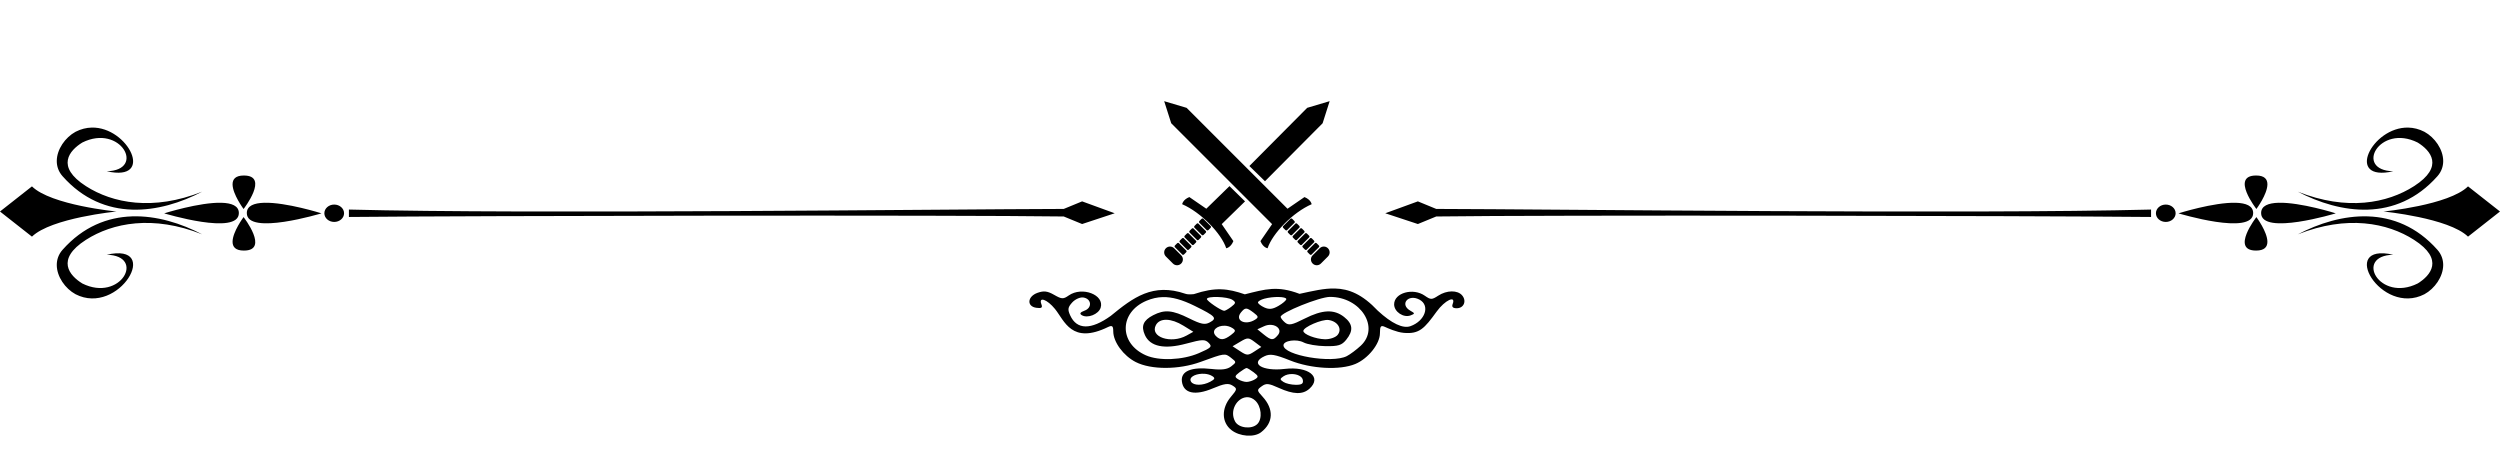
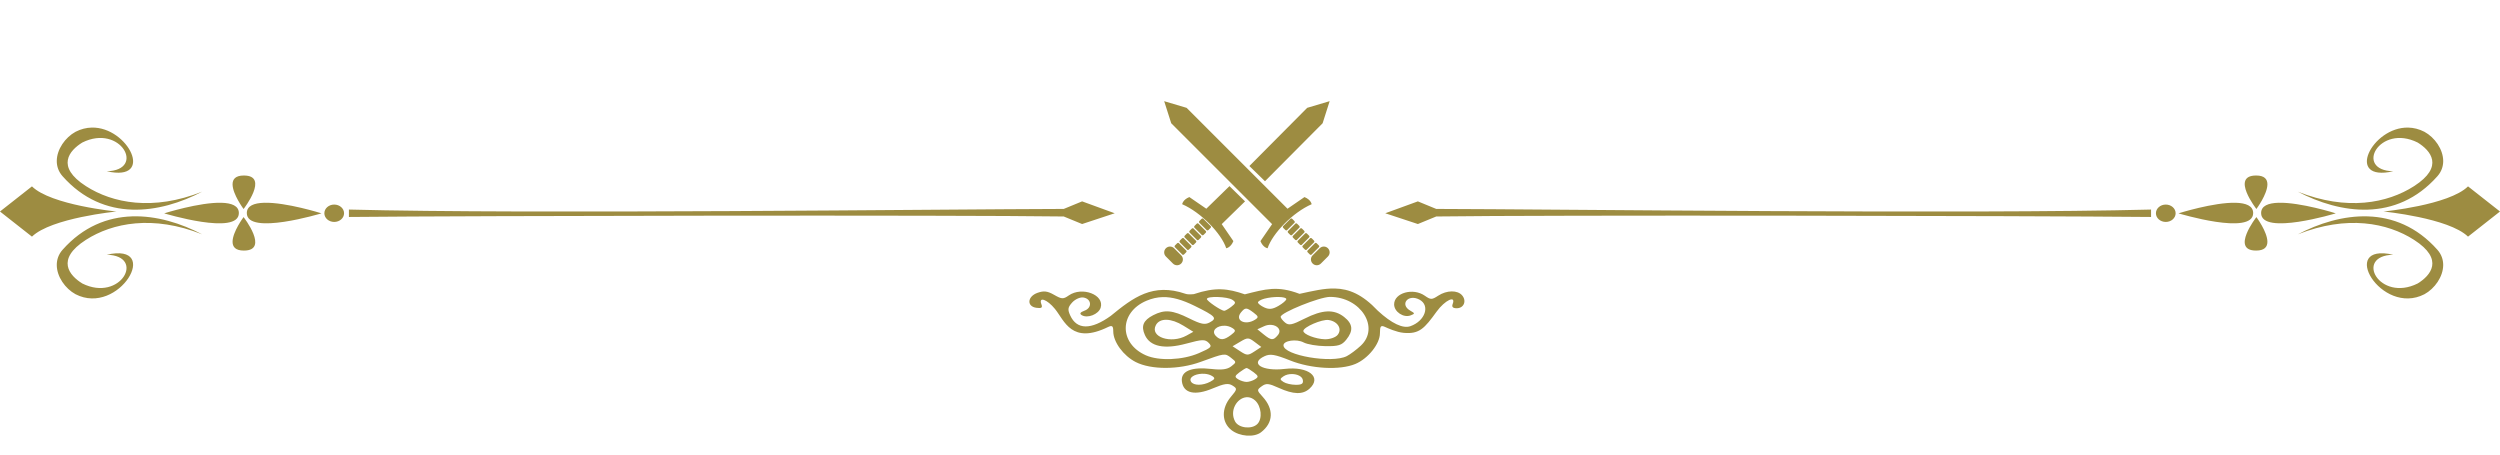
<svg xmlns="http://www.w3.org/2000/svg" width="83.61mm" height="15.189mm" viewBox="0 0 296.256 53.819" id="svg2" version="1.1">
  <defs id="defs4" />
  <g id="layer1" transform="translate(-165.9042,-107.2631)">
    <g transform="matrix(0.02226832,0,0,0.02226832,389.7635,115.1677)" id="g3662" />
    <g id="g3734" transform="translate(0,-5.996429)">
      <path style="fill:#000000" d="m 314.068,191.981 c -0.234,-6.2e-4 -0.409,0.084 -0.59,0.291 -0.161,0.183 -0.223,0.3 -0.32,0.597 -0.061,0.187 -0.071,0.273 -0.069,0.664 10e-4,0.401 0.01,0.472 0.08,0.673 0.085,0.243 0.22,0.478 0.341,0.595 0.042,0.04 0.076,0.086 0.076,0.102 0,0.016 -0.342,0.857 -0.759,1.87 -0.417,1.013 -0.754,1.845 -0.749,1.848 0.28,0.206 0.425,0.409 0.496,0.697 0.125,0.502 -0.129,1.037 -0.599,1.259 -0.165,0.078 -0.225,0.089 -0.462,0.087 -0.232,-6.2e-4 -0.297,-0.013 -0.441,-0.084 -0.615,-0.305 -0.815,-1.054 -0.436,-1.632 0.068,-0.103 0.097,-0.176 0.08,-0.198 -0.015,-0.019 -0.56,-0.77 -1.213,-1.67 l -1.186,-1.637 0.068,-0.158 c 0.102,-0.239 0.117,-0.726 0.032,-1.073 -0.097,-0.398 -0.281,-0.746 -0.533,-1.006 -0.248,-0.256 -0.438,-0.36 -0.695,-0.378 -0.35,-0.025 -0.639,0.219 -0.763,0.64 -0.075,0.256 -0.067,0.726 0.018,1.039 0.149,0.546 0.509,1.05 0.884,1.235 l 0.169,0.084 0.02,0.409 c 0.011,0.225 0.034,0.896 0.051,1.492 0.018,0.596 0.038,1.141 0.046,1.212 l 0.016,0.127 0.178,0.02 c 0.378,0.044 0.743,0.332 0.88,0.693 0.092,0.244 0.092,0.575 -10e-4,0.822 -0.094,0.247 -0.354,0.513 -0.596,0.609 -0.262,0.104 -0.604,0.101 -0.832,-0.007 -0.533,-0.253 -0.778,-0.815 -0.597,-1.364 l 0.062,-0.193 -0.146,-0.14 c -0.081,-0.077 -0.474,-0.438 -0.873,-0.802 -0.399,-0.364 -1.06,-0.967 -1.469,-1.341 l -0.743,-0.68 0.039,-0.158 c 0.051,-0.2 0.051,-0.355 -10e-4,-0.611 -0.24,-1.156 -1.552,-2.067 -2.146,-1.49 -0.361,0.35 -0.284,1.127 0.176,1.786 0.309,0.444 0.811,0.794 1.2,0.839 0.101,0.012 0.187,0.036 0.194,0.055 0.006,0.019 0.51,1.643 1.118,3.609 0.609,1.966 1.134,3.663 1.168,3.769 0.034,0.106 0.07,0.193 0.078,0.193 0.007,0 0.131,-0.079 0.274,-0.175 0.337,-0.227 1.068,-0.587 1.565,-0.77 4.52,-1.664 12.346,-1.269 15.385,0.777 0.138,0.093 0.262,0.158 0.274,0.146 0.013,-0.013 0.302,-0.929 0.645,-2.036 0.343,-1.106 0.87,-2.807 1.172,-3.778 l 0.548,-1.765 0.203,-0.033 c 0.544,-0.088 1.093,-0.561 1.389,-1.197 0.138,-0.297 0.185,-0.488 0.188,-0.764 0.003,-0.253 -0.04,-0.419 -0.151,-0.577 -0.128,-0.181 -0.271,-0.244 -0.564,-0.244 -0.21,0 -0.271,0.014 -0.448,0.1 -0.54,0.262 -0.992,0.811 -1.172,1.424 -0.053,0.181 -0.063,0.278 -0.051,0.497 0.007,0.149 0.024,0.299 0.036,0.335 0.019,0.057 -0.192,0.262 -1.591,1.543 -0.887,0.812 -1.61,1.494 -1.607,1.514 0.003,0.02 0.028,0.098 0.055,0.175 0.073,0.202 0.05,0.618 -0.044,0.806 -0.165,0.329 -0.392,0.518 -0.727,0.606 -0.484,0.127 -1.006,-0.129 -1.234,-0.604 -0.073,-0.152 -0.082,-0.21 -0.082,-0.468 3e-5,-0.321 0.049,-0.478 0.217,-0.695 0.173,-0.224 0.551,-0.418 0.813,-0.418 l 0.094,0 0.019,-0.457 c 0.011,-0.251 0.037,-0.976 0.057,-1.61 0.02,-0.634 0.044,-1.162 0.053,-1.175 0.01,-0.013 0.095,-0.064 0.19,-0.113 0.349,-0.178 0.685,-0.642 0.845,-1.164 0.059,-0.193 0.071,-0.297 0.069,-0.619 -10e-4,-0.472 -0.063,-0.667 -0.283,-0.899 -0.533,-0.562 -1.451,0.04 -1.746,1.146 -0.081,0.304 -0.073,0.824 0.016,1.075 0.038,0.106 0.057,0.209 0.044,0.231 -0.013,0.022 -0.551,0.767 -1.197,1.655 -0.646,0.889 -1.175,1.637 -1.175,1.661 0,0.024 0.022,0.061 0.048,0.084 0.078,0.066 0.187,0.313 0.22,0.5 0.086,0.474 -0.157,0.955 -0.594,1.175 -0.183,0.092 -0.227,0.102 -0.475,0.102 -0.233,0 -0.298,-0.011 -0.445,-0.082 -0.22,-0.105 -0.43,-0.321 -0.533,-0.546 -0.07,-0.153 -0.082,-0.217 -0.082,-0.471 3.6e-4,-0.258 0.011,-0.315 0.085,-0.469 0.051,-0.107 0.15,-0.239 0.254,-0.337 0.158,-0.148 0.168,-0.166 0.139,-0.242 -0.017,-0.045 -0.359,-0.879 -0.761,-1.854 l -0.733,-1.772 0.121,-0.127 c 0.142,-0.151 0.283,-0.435 0.354,-0.709 0.069,-0.267 0.071,-0.812 0.001,-1.082 -0.156,-0.612 -0.512,-0.99 -0.93,-0.993 z m 0.361,11.344 c -2.548,-0.032 -5.103,0.281 -7,0.911 -1.005,0.334 -2.069,0.878 -2.125,1.086 -0.041,0.153 -0.019,1.03 0.034,1.332 0.061,0.348 0.153,0.754 0.199,0.877 l 0.032,0.087 0.219,-0.206 c 1.015,-0.954 3.054,-1.659 5.634,-1.948 1.938,-0.218 4.297,-0.177 6.111,0.107 2.269,0.356 4.034,1.047 4.852,1.899 0.091,0.094 0.168,0.168 0.172,0.164 0.005,-0.005 0.05,-0.171 0.1,-0.367 0.138,-0.549 0.193,-1.018 0.178,-1.539 l -0.013,-0.446 -0.096,-0.08 c -0.146,-0.123 -0.567,-0.361 -1.001,-0.564 -0.705,-0.329 -1.817,-0.669 -2.863,-0.877 -1.38,-0.274 -2.906,-0.417 -4.434,-0.437 z m -0.359,0.535 0.258,0.127 c 0.142,0.07 0.319,0.171 0.396,0.226 l 0.141,0.098 -0.073,0.056 c -0.04,0.031 -0.205,0.127 -0.368,0.213 -0.163,0.086 -0.326,0.155 -0.363,0.155 -0.116,-6.2e-4 -0.779,-0.366 -0.779,-0.429 0,-0.032 0.434,-0.292 0.628,-0.377 l 0.16,-0.069 z m -4.511,0.464 0.224,0.109 c 0.124,0.06 0.305,0.162 0.402,0.226 l 0.174,0.115 -0.073,0.056 c -0.041,0.032 -0.204,0.127 -0.365,0.213 -0.16,0.086 -0.323,0.157 -0.363,0.156 -0.121,-0.002 -0.784,-0.365 -0.784,-0.429 0,-0.029 0.416,-0.277 0.626,-0.373 l 0.158,-0.073 z m 9.016,0.002 0.224,0.109 c 0.123,0.06 0.304,0.161 0.4,0.224 l 0.174,0.115 -0.073,0.056 c -0.041,0.032 -0.204,0.127 -0.364,0.213 -0.16,0.086 -0.323,0.157 -0.363,0.156 -0.123,-0.001 -0.784,-0.365 -0.784,-0.431 0,-0.034 0.41,-0.278 0.628,-0.373 l 0.158,-0.069 z m -5.142,1.521 c -3.259,0.081 -6.105,0.803 -7.27,1.892 -0.314,0.294 -0.501,0.688 -0.459,0.968 0.085,0.567 0.703,1.125 1.755,1.585 1.127,0.492 3.36,0.865 5.702,0.955 0.462,0.018 2.094,-0.008 2.603,-0.042 1.683,-0.111 3.028,-0.325 4.221,-0.669 1.068,-0.308 2.043,-0.937 2.335,-1.506 0.113,-0.222 0.117,-0.58 0.01,-0.811 -0.116,-0.249 -0.56,-0.674 -0.942,-0.904 -1.405,-0.847 -3.749,-1.371 -6.536,-1.461 -0.479,-0.015 -0.952,-0.017 -1.417,-0.005 z m 0.621,1.599 c 1.211,-1.3e-4 1.802,0.027 2.692,0.124 0.983,0.107 2.564,0.427 2.406,0.488 -0.11,0.042 -0.878,0.184 -1.449,0.267 -0.673,0.099 -1.363,0.169 -2.151,0.218 l 0,-0.002 c -0.58,0.036 -2.58,0.035 -3.175,-0.002 -0.624,-0.039 -1.623,-0.145 -2.162,-0.229 -0.785,-0.123 -1.33,-0.238 -1.278,-0.267 0.085,-0.049 0.895,-0.24 1.348,-0.318 1.163,-0.201 2.216,-0.278 3.771,-0.278 z m 6.34,1.192 0.059,0.1 c 0.033,0.055 0.059,0.152 0.059,0.216 2.6e-4,0.266 -0.453,0.583 -1.181,0.828 -0.725,0.244 -1.916,0.427 -3.432,0.526 -0.502,0.033 -2.389,0.06 -2.813,0.042 -1.97,-0.087 -3.448,-0.279 -4.271,-0.557 -0.609,-0.206 -0.968,-0.409 -1.131,-0.639 -0.102,-0.144 -0.11,-0.224 -0.037,-0.38 0.041,-0.088 0.065,-0.107 0.114,-0.093 1.263,0.372 2.529,0.586 4.312,0.733 0.64,0.053 3.216,0.053 3.872,0 1.094,-0.088 2.046,-0.21 2.825,-0.364 0.388,-0.076 1.193,-0.277 1.478,-0.367 l 0.146,-0.045 z" id="path3478-0" />
      <path style="fill:#000000" d="m 176.765,196.228 c -0.621,0.015 -1.265,0.167 -1.909,0.499 -1.215,0.661 -2.219,2.076 -2.223,3.464 -0.001,0.631 0.204,1.256 0.689,1.803 4.881,5.5 11.551,4.443 16.541,1.827 -5.826,2.317 -10.624,1.366 -13.771,-0.652 -3.63,-2.328 -1.949,-4.236 -0.434,-5.17 4.536,-2.261 7.581,3.288 2.897,3.406 5.786,1.315 2.558,-5.285 -1.789,-5.178 z m 274.535,0 c -4.347,-0.107 -7.575,6.492 -1.79,5.178 -4.684,-0.118 -1.64,-5.667 2.896,-3.406 1.515,0.934 3.197,2.842 -0.433,5.17 -3.147,2.018 -7.947,2.969 -13.772,0.652 4.99,2.615 11.66,3.672 16.541,-1.827 0.485,-0.547 0.69,-1.172 0.689,-1.803 -0.003,-1.388 -1.007,-2.803 -2.223,-3.464 -0.644,-0.332 -1.287,-0.484 -1.908,-0.499 z m -256.495,5.679 c -1.006,0 -1.34,0.448 -1.34,1.043 0,1.175 1.305,2.925 1.305,2.925 0,0 3.092,-3.967 0.035,-3.967 z m 238.454,0 c -3.057,0 0.035,3.967 0.035,3.967 0,0 1.305,-1.75 1.305,-2.925 0,-0.595 -0.334,-1.043 -1.34,-1.043 z m -263.567,1.288 -3.788,2.978 3.788,2.978 c 2.274,-2.217 10.014,-2.978 10.014,-2.978 0,0 -7.769,-0.754 -10.014,-2.978 z m 288.68,0 c -2.245,2.224 -10.014,2.978 -10.014,2.978 0,0 7.74,0.761 10.014,2.978 l 3.788,-2.978 z m -164.233,1.777 -2.177,0.895 c -13.761,0.029 -63.43,0.634 -84.709,0.074 l 0,0.88 c 15.039,-0.146 71.734,-0.243 84.709,-0.058 l 2.177,0.894 3.861,-1.276 z m 39.787,0 -3.863,1.409 3.863,1.276 2.176,-0.894 c 12.975,-0.185 69.67,-0.088 84.709,0.058 l 0,-0.88 c -21.279,0.56 -70.948,-0.045 -84.709,-0.074 z m -141.767,0.166 c -2.614,-0.072 -6.796,1.253 -6.796,1.253 0,0 8.848,2.683 8.848,-0.031 0,-0.866 -0.864,-1.188 -2.052,-1.221 z m 5.047,0 c -1.188,0.033 -2.053,0.355 -2.053,1.221 0,2.714 8.849,0.031 8.849,0.031 0,0 -4.182,-1.325 -6.796,-1.253 z m 233.653,0 c -2.614,-0.072 -6.797,1.253 -6.797,1.253 0,0 8.849,2.683 8.849,-0.031 0,-0.866 -0.864,-1.188 -2.052,-1.221 z m 5.046,0 c -1.188,0.033 -2.052,0.355 -2.052,1.221 0,2.714 8.849,0.031 8.849,0.031 0,0 -4.183,-1.325 -6.797,-1.253 z m -230.395,0.212 c -0.645,0 -1.168,0.462 -1.168,1.03 0,0.569 0.523,1.029 1.168,1.029 0.645,0 1.168,-0.461 1.168,-1.029 0,-0.569 -0.523,-1.03 -1.168,-1.03 z m 217.045,0 c -0.645,0 -1.168,0.462 -1.168,1.03 0,0.569 0.523,1.029 1.168,1.029 0.645,0 1.168,-0.461 1.168,-1.029 0,-0.569 -0.523,-1.03 -1.168,-1.03 z m -241.003,1.4 c -2.902,0.096 -5.789,1.206 -8.23,3.956 -0.485,0.547 -0.69,1.173 -0.689,1.804 0.003,1.388 1.007,2.803 2.223,3.464 5.15,2.654 10.311,-6.182 3.698,-4.68 4.684,0.118 1.639,5.668 -2.897,3.407 -1.515,-0.934 -3.196,-2.843 0.434,-5.171 3.147,-2.018 7.945,-2.968 13.771,-0.651 -2.495,-1.308 -5.41,-2.226 -8.311,-2.13 z m 264.96,0 c -2.902,-0.096 -5.816,0.822 -8.311,2.13 5.826,-2.317 10.625,-1.367 13.772,0.651 3.63,2.328 1.948,4.237 0.433,5.171 -4.536,2.261 -7.58,-3.289 -2.896,-3.407 -6.612,-1.503 -1.453,7.334 3.697,4.68 1.215,-0.661 2.219,-2.076 2.223,-3.464 0.001,-0.631 -0.204,-1.257 -0.689,-1.804 -2.44,-2.75 -5.328,-3.86 -8.23,-3.956 z m -251.742,0.085 c 0,0 -1.305,1.75 -1.305,2.925 0,0.595 0.334,1.043 1.34,1.043 3.057,0 -0.035,-3.967 -0.035,-3.967 z m 238.523,0 c 0,0 -3.092,3.967 -0.035,3.967 1.006,0 1.34,-0.448 1.34,-1.043 0,-1.175 -1.305,-2.925 -1.305,-2.925 z m -109.199,8.464 c -1.291,-0.031 -2.632,0.297 -4.19,0.633 -2.628,-0.998 -4.036,-0.559 -6.484,0.057 -2.034,-0.695 -3.464,-0.884 -6.046,-0.023 -0.432,0.045 -0.797,0.035 -0.991,-0.041 -3.869,-1.33 -6.193,0.441 -8.857,2.622 -2.334,1.674 -4.014,1.666 -4.8,-0.059 -0.321,-0.704 -0.281,-0.962 0.238,-1.535 0.343,-0.379 0.932,-0.644 1.311,-0.589 0.979,0.141 1.087,1.214 0.157,1.558 -0.525,0.194 -0.629,0.356 -0.342,0.534 0.681,0.421 1.994,-0.095 2.244,-0.881 0.485,-1.528 -2.203,-2.557 -3.784,-1.449 -0.646,0.452 -0.825,0.444 -1.729,-0.075 -0.784,-0.45 -1.22,-0.504 -1.96,-0.243 -1.217,0.428 -1.317,1.612 -0.148,1.777 0.619,0.088 0.757,-0.009 0.599,-0.421 -0.364,-0.948 0.682,-0.584 1.61,0.559 1.131,1.392 1.958,4.262 6.317,2.127 0.469,-0.212 0.587,-0.105 0.589,0.527 10e-4,1.255 1.2,2.891 2.662,3.637 1.822,0.93 5.109,0.923 7.684,-0.016 2.882,-1.051 2.882,-1.051 3.606,-0.491 0.662,0.513 0.663,0.527 0.026,1.02 -0.469,0.363 -1.116,0.447 -2.353,0.306 -2.367,-0.27 -3.633,0.259 -3.494,1.458 0.166,1.433 1.533,1.747 3.669,0.844 1.355,-0.572 1.837,-0.643 2.326,-0.337 0.587,0.367 0.578,0.433 -0.199,1.355 -1.127,1.34 -1.097,3.001 0.07,3.919 0.979,0.77 2.689,0.899 3.514,0.266 1.471,-1.129 1.541,-2.738 0.184,-4.22 -0.69,-0.753 -0.694,-0.801 -0.104,-1.232 0.522,-0.382 0.825,-0.354 2.017,0.188 1.738,0.789 2.847,0.819 3.646,0.096 1.515,-1.371 -0.119,-2.673 -2.938,-2.342 -2.674,0.314 -4.216,-0.674 -2.367,-1.517 0.654,-0.298 1.216,-0.202 3,0.511 2.503,1.001 5.904,1.186 7.738,0.42 1.512,-0.632 2.915,-2.383 2.915,-3.638 0,-0.847 0.1,-0.975 0.589,-0.756 0.324,0.145 1.366,0.63 2.235,0.707 1.845,0.163 2.441,-0.512 3.899,-2.525 0.975,-1.346 2.312,-1.976 1.897,-0.894 -0.132,0.345 0.019,0.503 0.479,0.503 0.837,0 1.202,-0.851 0.649,-1.517 -0.541,-0.652 -1.829,-0.637 -2.852,0.034 -0.744,0.487 -0.881,0.487 -1.576,0 -1.392,-0.975 -3.638,-0.345 -3.638,1.021 0,0.887 1.117,1.631 1.96,1.306 0.519,-0.2 0.516,-0.242 -0.027,-0.547 -1.322,-0.742 -0.275,-2.038 1.067,-1.32 1.301,0.696 0.678,2.528 -1.069,3.148 -0.887,0.315 -2.224,-0.319 -3.864,-1.831 -1.848,-1.963 -3.426,-2.594 -5.086,-2.633 z m -0.582,0.995 c 3.644,0 5.944,3.64 3.65,5.779 -0.509,0.474 -1.256,1.033 -1.66,1.24 -1.747,0.897 -7.503,-0.086 -7.503,-1.282 0,-0.564 1.557,-0.785 2.389,-0.339 0.424,0.227 1.59,0.424 2.591,0.439 1.519,0.022 1.925,-0.104 2.455,-0.758 0.87,-1.075 0.796,-1.878 -0.251,-2.702 -1.19,-0.936 -2.558,-0.877 -4.691,0.203 -1.487,0.753 -1.863,0.829 -2.303,0.463 -0.289,-0.24 -0.526,-0.547 -0.526,-0.682 0,-0.494 4.626,-2.362 5.848,-2.362 z m -6.074,0.012 c 0.517,0.01 0.898,0.096 0.898,0.251 0,0.145 -0.416,0.505 -0.924,0.799 -0.699,0.405 -1.109,0.452 -1.681,0.19 -0.416,-0.191 -0.756,-0.458 -0.756,-0.593 0,-0.135 0.34,-0.336 0.756,-0.448 0.54,-0.145 1.191,-0.21 1.708,-0.2 z m -7.223,8.4e-4 c 0.683,0.022 1.44,0.138 1.733,0.334 0.437,0.292 0.416,0.405 -0.148,0.836 -0.359,0.274 -0.737,0.483 -0.841,0.467 -0.44,-0.072 -2.036,-1.167 -2.036,-1.398 -4.6e-4,-0.187 0.609,-0.26 1.293,-0.239 z m -6.512,0.012 c 1.105,-0.025 2.295,0.314 3.76,1.035 2.52,1.241 2.725,1.467 1.786,1.969 -0.567,0.303 -1.027,0.212 -2.429,-0.487 -1.977,-0.985 -2.916,-1.067 -4.263,-0.371 -1.181,0.61 -1.461,1.292 -0.973,2.361 0.619,1.359 2.304,1.706 4.883,1.008 1.92,-0.52 2.232,-0.53 2.673,-0.089 0.44,0.44 0.302,0.582 -1.183,1.221 -1.919,0.826 -4.708,0.937 -6.263,0.251 -3.215,-1.419 -3.174,-5.093 0.072,-6.467 0.642,-0.272 1.275,-0.417 1.938,-0.432 z m 9.885,1.362 c 0.207,0.004 0.456,0.167 0.879,0.486 0.575,0.435 0.6,0.552 0.169,0.825 -1.176,0.743 -2.453,0.082 -1.668,-0.864 0.25,-0.302 0.414,-0.452 0.621,-0.447 z m -9.451,1.325 c 0.575,0.013 1.276,0.248 2.009,0.701 l 1.171,0.723 -0.796,0.441 c -1.86,1.031 -4.394,0.169 -3.64,-1.239 0.231,-0.431 0.681,-0.639 1.256,-0.626 z m 19.212,0.027 c 1.093,0.161 1.64,1.074 1.062,1.772 -0.243,0.293 -0.915,0.522 -1.494,0.509 -1.1,-0.024 -2.564,-0.586 -2.564,-0.985 0,-0.456 2.21,-1.412 2.996,-1.296 z m -6.828,0.573 c 0.766,0.041 1.307,0.622 0.814,1.216 -0.548,0.66 -0.78,0.648 -1.688,-0.087 l -0.743,-0.603 0.806,-0.367 c 0.276,-0.126 0.556,-0.172 0.812,-0.159 z m -5.482,0.103 c 0.303,0.011 0.62,0.095 0.905,0.276 0.431,0.273 0.408,0.389 -0.167,0.824 -0.818,0.618 -1.255,0.651 -1.773,0.133 -0.645,-0.645 0.127,-1.266 1.035,-1.232 z m 2.752,1.515 c 0.228,0.006 0.44,0.143 0.802,0.416 l 0.779,0.587 -0.821,0.537 c -0.755,0.495 -0.889,0.492 -1.702,-0.041 l -0.883,-0.579 0.923,-0.546 c 0.429,-0.253 0.674,-0.38 0.902,-0.374 z m -0.163,3.497 c 0.092,0 0.469,0.228 0.838,0.507 0.575,0.435 0.6,0.551 0.169,0.824 -0.276,0.175 -0.73,0.318 -1.007,0.318 -0.277,0 -0.73,-0.143 -1.007,-0.318 -0.431,-0.273 -0.408,-0.389 0.167,-0.824 0.369,-0.279 0.747,-0.507 0.839,-0.507 z m -5.31,0.68 c 0.119,-0.004 0.24,-0.003 0.359,0.007 0.319,0.027 0.629,0.112 0.877,0.269 0.374,0.237 0.328,0.369 -0.23,0.668 -0.893,0.478 -1.98,0.477 -2.276,-8.4e-4 -0.311,-0.504 0.437,-0.904 1.269,-0.942 z m 10.707,0.035 c 0.608,0.01 1.186,0.27 1.266,0.692 0.085,0.449 -0.115,0.588 -0.838,0.584 -0.522,-0.002 -1.176,-0.154 -1.453,-0.336 -0.448,-0.294 -0.448,-0.369 0,-0.671 0.285,-0.192 0.661,-0.275 1.026,-0.269 z m -5.418,2.747 c 0.073,-0.006 0.147,-0.004 0.221,0.002 0.273,0.028 0.549,0.146 0.807,0.38 0.748,0.677 0.893,2.169 0.27,2.792 -0.665,0.665 -2.217,0.488 -2.639,-0.3 -0.701,-1.31 0.244,-2.791 1.341,-2.873 z" id="path3732" />
    </g>
-     <path id="path3738" d="m 303.862,119.251 0.834,2.617 11.956,11.956 -1.383,2.011 c 0.318,0.783 0.848,0.848 0.848,0.848 0.569,-1.755 3.014,-4.265 5.22,-5.219 0,0 -0.066,-0.53 -0.85,-0.848 l -2.011,1.382 -11.956,-11.956 -2.659,-0.79 z m 19.608,0 -2.659,0.79 -6.852,6.896 1.85,1.802 6.829,-6.871 0.833,-2.617 z m -146.706,3.131 c -0.621,0.015 -1.265,0.167 -1.909,0.499 -1.215,0.661 -2.219,2.076 -2.223,3.464 -0.001,0.631 0.204,1.256 0.689,1.803 4.881,5.5 11.551,4.443 16.541,1.827 -5.826,2.317 -10.624,1.366 -13.771,-0.652 -3.63,-2.328 -1.949,-4.236 -0.434,-5.17 4.536,-2.261 7.581,3.288 2.897,3.406 5.786,1.315 2.558,-5.285 -1.789,-5.178 z m 274.535,0 c -4.347,-0.107 -7.575,6.492 -1.79,5.178 -4.684,-0.118 -1.64,-5.667 2.896,-3.406 1.515,0.934 3.197,2.842 -0.433,5.17 -3.147,2.018 -7.947,2.969 -13.772,0.652 4.99,2.615 11.66,3.672 16.541,-1.827 0.485,-0.547 0.69,-1.172 0.689,-1.803 -0.003,-1.388 -1.007,-2.803 -2.223,-3.464 -0.644,-0.332 -1.287,-0.484 -1.908,-0.499 z m -256.495,5.679 c -1.006,0 -1.34,0.448 -1.34,1.043 0,1.175 1.305,2.925 1.305,2.925 0,0 3.092,-3.967 0.035,-3.967 z m 238.454,0 c -3.057,0 0.035,3.967 0.035,3.967 0,0 1.305,-1.75 1.305,-2.925 0,-0.595 -0.334,-1.043 -1.34,-1.043 z m -121.657,1.257 -2.746,2.679 -2.011,-1.382 c -0.783,0.318 -0.848,0.848 -0.848,0.848 2.206,0.953 4.65,3.464 5.219,5.219 0,0 0.53,-0.065 0.848,-0.848 l -1.382,-2.011 2.763,-2.697 -1.843,-1.808 z m -141.91,0.031 -3.788,2.978 3.788,2.978 c 2.274,-2.217 10.014,-2.978 10.014,-2.978 0,0 -7.769,-0.754 -10.014,-2.978 z m 288.68,0 c -2.245,2.224 -10.014,2.978 -10.014,2.978 0,0 7.74,0.761 10.014,2.978 l 3.788,-2.978 -3.788,-2.978 z m -164.233,1.777 -2.177,0.895 c -13.761,0.029 -63.43,0.634 -84.709,0.074 l 0,0.88 c 15.039,-0.146 71.734,-0.243 84.709,-0.058 l 2.177,0.894 3.861,-1.276 -3.861,-1.409 z m 39.787,0 -3.863,1.409 3.863,1.276 2.176,-0.894 c 12.975,-0.185 69.67,-0.088 84.709,0.058 l 0,-0.88 c -21.279,0.56 -70.948,-0.045 -84.709,-0.074 l -2.176,-0.895 z m -141.767,0.166 c -2.614,-0.072 -6.796,1.253 -6.796,1.253 0,0 8.848,2.683 8.848,-0.031 0,-0.866 -0.864,-1.188 -2.052,-1.221 z m 5.047,0 c -1.188,0.033 -2.053,0.355 -2.053,1.221 0,2.714 8.849,0.031 8.849,0.031 0,0 -4.182,-1.325 -6.796,-1.253 z m 233.653,0 c -2.614,-0.072 -6.797,1.253 -6.797,1.253 0,0 8.849,2.683 8.849,-0.031 0,-0.866 -0.864,-1.188 -2.052,-1.221 z m 5.046,0 c -1.188,0.033 -2.052,0.355 -2.052,1.221 0,2.714 8.849,0.031 8.849,0.031 0,0 -4.183,-1.325 -6.797,-1.253 z m -230.395,0.212 c -0.645,0 -1.168,0.462 -1.168,1.03 0,0.569 0.523,1.029 1.168,1.029 0.645,0 1.168,-0.461 1.168,-1.029 0,-0.569 -0.523,-1.03 -1.168,-1.03 z m 217.045,0 c -0.645,0 -1.168,0.462 -1.168,1.03 0,0.569 0.523,1.029 1.168,1.029 0.645,0 1.168,-0.461 1.168,-1.029 0,-0.569 -0.523,-1.03 -1.168,-1.03 z m -241.003,1.4 c -2.902,0.096 -5.789,1.206 -8.23,3.956 -0.485,0.547 -0.69,1.173 -0.689,1.804 0.003,1.388 1.007,2.803 2.223,3.464 5.15,2.654 10.311,-6.182 3.698,-4.68 4.684,0.118 1.639,5.668 -2.897,3.407 -1.515,-0.934 -3.196,-2.843 0.434,-5.171 3.147,-2.018 7.945,-2.968 13.771,-0.651 -2.495,-1.308 -5.41,-2.226 -8.311,-2.13 z m 264.96,0 c -2.902,-0.096 -5.816,0.822 -8.311,2.13 5.826,-2.317 10.625,-1.367 13.772,0.651 3.63,2.328 1.948,4.237 0.433,5.171 -4.536,2.261 -7.58,-3.289 -2.896,-3.407 -6.612,-1.503 -1.453,7.334 3.697,4.68 1.215,-0.661 2.219,-2.076 2.223,-3.464 0.001,-0.631 -0.204,-1.257 -0.689,-1.804 -2.44,-2.75 -5.328,-3.86 -8.23,-3.956 z m -251.742,0.085 c 0,0 -1.305,1.75 -1.305,2.925 0,0.595 0.334,1.043 1.34,1.043 3.057,0 -0.035,-3.967 -0.035,-3.967 z m 238.523,0 c 0,0 -3.092,3.967 -0.035,3.967 1.006,0 1.34,-0.448 1.34,-1.043 0,-1.175 -1.305,-2.925 -1.305,-2.925 z m -124.899,0.16 c -0.037,0.004 -0.077,0.025 -0.109,0.058 l -0.236,0.236 c -0.065,0.065 -0.078,0.157 -0.029,0.207 l 0.891,0.89 c 0.049,0.049 0.141,0.037 0.207,-0.028 l 0.236,-0.236 c 0.065,-0.065 0.078,-0.158 0.029,-0.208 l -0.891,-0.89 c -0.025,-0.025 -0.06,-0.034 -0.097,-0.029 z m 10.544,0 c -0.037,-0.004 -0.072,0.004 -0.097,0.029 l -0.89,0.89 c -0.049,0.049 -0.037,0.142 0.028,0.208 l 0.236,0.236 c 0.065,0.065 0.158,0.077 0.208,0.028 l 0.89,-0.89 c 0.049,-0.049 0.036,-0.141 -0.029,-0.207 l -0.236,-0.236 c -0.033,-0.033 -0.072,-0.053 -0.109,-0.058 z m -11.123,0.579 c -0.037,0.004 -0.077,0.025 -0.109,0.058 l -0.236,0.236 c -0.065,0.065 -0.078,0.157 -0.029,0.207 l 0.891,0.89 c 0.049,0.049 0.141,0.037 0.207,-0.028 l 0.236,-0.236 c 0.065,-0.065 0.078,-0.158 0.029,-0.208 l -0.89,-0.89 c -0.025,-0.025 -0.061,-0.034 -0.098,-0.029 z m 11.703,0 c -0.037,-0.004 -0.072,0.004 -0.097,0.029 l -0.89,0.89 c -0.049,0.049 -0.037,0.141 0.028,0.207 l 0.236,0.237 c 0.065,0.065 0.158,0.077 0.208,0.028 l 0.89,-0.89 c 0.049,-0.049 0.036,-0.141 -0.029,-0.207 l -0.236,-0.236 c -0.033,-0.033 -0.072,-0.053 -0.109,-0.058 z m -12.282,0.579 c -0.037,0.004 -0.077,0.025 -0.109,0.058 l -0.236,0.236 c -0.065,0.065 -0.078,0.157 -0.029,0.207 l 0.891,0.89 c 0.049,0.049 0.141,0.037 0.207,-0.028 l 0.236,-0.236 c 0.065,-0.065 0.078,-0.158 0.029,-0.208 l -0.891,-0.89 c -0.025,-0.025 -0.06,-0.034 -0.097,-0.029 z m 12.861,0 c -0.037,-0.004 -0.072,0.004 -0.097,0.029 l -0.891,0.89 c -0.049,0.049 -0.036,0.142 0.029,0.208 l 0.236,0.236 c 0.065,0.065 0.158,0.077 0.208,0.028 l 0.89,-0.89 c 0.049,-0.049 0.036,-0.141 -0.029,-0.207 l -0.236,-0.236 c -0.033,-0.033 -0.072,-0.053 -0.109,-0.058 z m -13.441,0.579 c -0.037,0.004 -0.077,0.025 -0.109,0.058 l -0.236,0.236 c -0.065,0.065 -0.078,0.157 -0.029,0.207 l 0.891,0.89 c 0.049,0.049 0.141,0.037 0.207,-0.028 l 0.236,-0.237 c 0.065,-0.065 0.078,-0.157 0.029,-0.207 l -0.891,-0.89 c -0.025,-0.025 -0.06,-0.034 -0.097,-0.029 z m 14.02,0 c -0.037,-0.004 -0.072,0.004 -0.097,0.029 l -0.89,0.89 c -0.049,0.049 -0.037,0.142 0.028,0.208 l 0.236,0.236 c 0.065,0.065 0.158,0.077 0.208,0.028 l 0.89,-0.89 c 0.049,-0.049 0.036,-0.141 -0.029,-0.207 l -0.236,-0.236 c -0.033,-0.033 -0.072,-0.053 -0.109,-0.058 z m -14.599,0.579 c -0.037,0.004 -0.077,0.025 -0.109,0.058 l -0.236,0.236 c -0.065,0.065 -0.078,0.157 -0.029,0.207 l 0.891,0.89 c 0.049,0.049 0.141,0.037 0.207,-0.028 l 0.236,-0.237 c 0.065,-0.065 0.078,-0.157 0.029,-0.207 l -0.891,-0.89 c -0.025,-0.025 -0.06,-0.034 -0.097,-0.029 z m 15.179,0 c -0.037,-0.004 -0.072,0.004 -0.097,0.029 l -0.89,0.89 c -0.049,0.049 -0.037,0.141 0.028,0.207 l 0.236,0.237 c 0.065,0.065 0.158,0.077 0.208,0.028 l 0.89,-0.89 c 0.049,-0.049 0.036,-0.141 -0.029,-0.207 l -0.236,-0.236 c -0.033,-0.033 -0.072,-0.053 -0.109,-0.058 z m -15.758,0.579 c -0.037,0.004 -0.077,0.025 -0.109,0.058 l -0.236,0.236 c -0.065,0.065 -0.078,0.157 -0.029,0.207 l 0.891,0.89 c 0.049,0.049 0.141,0.037 0.207,-0.028 l 0.236,-0.237 c 0.065,-0.065 0.078,-0.157 0.029,-0.207 l -0.891,-0.89 c -0.025,-0.025 -0.06,-0.033 -0.097,-0.028 l 0,-8.4e-4 z m 16.338,0 c -0.037,-0.004 -0.072,0.004 -0.097,0.029 l -0.891,0.89 c -0.049,0.049 -0.036,0.141 0.029,0.207 l 0.236,0.237 c 0.065,0.065 0.158,0.077 0.208,0.028 l 0.89,-0.89 c 0.049,-0.049 0.036,-0.141 -0.029,-0.207 l -0.236,-0.236 c -0.033,-0.033 -0.072,-0.053 -0.109,-0.058 z m -17.281,0.435 c -0.177,0 -0.354,0.068 -0.489,0.203 -0.271,0.271 -0.271,0.706 0,0.977 l 0.834,0.834 c 0.271,0.271 0.706,0.271 0.977,0 0.271,-0.271 0.271,-0.707 0,-0.978 l -0.834,-0.833 c -0.135,-0.135 -0.311,-0.203 -0.488,-0.203 z m 18.225,0 c -0.177,0 -0.354,0.068 -0.489,0.203 l -0.834,0.833 c -0.271,0.271 -0.271,0.707 0,0.978 0.271,0.271 0.707,0.271 0.978,0 l 0.833,-0.834 c 0.271,-0.271 0.271,-0.706 0,-0.977 -0.135,-0.135 -0.311,-0.203 -0.488,-0.203 z m 1.315,4.972 c -1.291,-0.031 -2.632,0.297 -4.19,0.633 -2.628,-0.998 -4.036,-0.559 -6.484,0.057 -2.034,-0.695 -3.464,-0.884 -6.046,-0.023 -0.432,0.045 -0.797,0.035 -0.991,-0.041 -3.869,-1.33 -6.193,0.441 -8.857,2.622 -2.334,1.674 -4.014,1.666 -4.8,-0.059 -0.321,-0.704 -0.281,-0.962 0.238,-1.535 0.343,-0.379 0.932,-0.644 1.311,-0.589 0.979,0.141 1.087,1.214 0.157,1.558 -0.525,0.194 -0.629,0.356 -0.342,0.534 0.681,0.421 1.994,-0.095 2.244,-0.881 0.485,-1.528 -2.203,-2.557 -3.784,-1.449 -0.646,0.452 -0.825,0.444 -1.729,-0.075 -0.784,-0.45 -1.22,-0.504 -1.96,-0.243 -1.217,0.428 -1.317,1.612 -0.148,1.777 0.619,0.088 0.757,-0.009 0.599,-0.421 -0.364,-0.948 0.682,-0.584 1.61,0.559 1.131,1.392 1.958,4.262 6.317,2.127 0.469,-0.212 0.587,-0.105 0.589,0.527 10e-4,1.255 1.2,2.891 2.662,3.637 1.822,0.93 5.109,0.923 7.684,-0.016 2.882,-1.051 2.882,-1.051 3.606,-0.491 0.662,0.513 0.663,0.527 0.026,1.02 -0.469,0.363 -1.116,0.447 -2.353,0.306 -2.367,-0.27 -3.633,0.259 -3.494,1.458 0.166,1.433 1.533,1.747 3.669,0.844 1.355,-0.572 1.837,-0.643 2.326,-0.337 0.587,0.367 0.578,0.433 -0.199,1.355 -1.127,1.34 -1.097,3.001 0.07,3.919 0.979,0.77 2.689,0.899 3.514,0.266 1.471,-1.129 1.541,-2.738 0.184,-4.22 -0.69,-0.753 -0.694,-0.801 -0.104,-1.232 0.522,-0.382 0.825,-0.354 2.017,0.188 1.738,0.789 2.847,0.819 3.646,0.096 1.515,-1.371 -0.119,-2.673 -2.938,-2.342 -2.674,0.314 -4.216,-0.674 -2.367,-1.517 0.654,-0.298 1.216,-0.202 3,0.511 2.503,1.001 5.904,1.186 7.738,0.42 1.512,-0.632 2.915,-2.383 2.915,-3.638 0,-0.847 0.1,-0.975 0.589,-0.756 0.324,0.145 1.366,0.63 2.235,0.707 1.845,0.163 2.441,-0.512 3.899,-2.525 0.975,-1.346 2.312,-1.976 1.897,-0.894 -0.132,0.345 0.019,0.503 0.479,0.503 0.837,0 1.202,-0.851 0.649,-1.517 -0.541,-0.652 -1.829,-0.637 -2.852,0.034 -0.744,0.487 -0.881,0.487 -1.576,0 -1.392,-0.975 -3.638,-0.345 -3.638,1.021 0,0.887 1.117,1.631 1.96,1.306 0.519,-0.2 0.516,-0.242 -0.027,-0.547 -1.322,-0.742 -0.275,-2.038 1.067,-1.32 1.301,0.696 0.678,2.528 -1.069,3.148 -0.887,0.315 -2.224,-0.319 -3.864,-1.831 -1.848,-1.963 -3.426,-2.594 -5.086,-2.633 z m -0.582,0.995 c 3.644,0 5.944,3.64 3.65,5.779 -0.509,0.474 -1.256,1.033 -1.66,1.24 -1.747,0.897 -7.503,-0.086 -7.503,-1.282 0,-0.564 1.557,-0.785 2.389,-0.339 0.424,0.227 1.59,0.424 2.591,0.439 1.519,0.022 1.925,-0.104 2.455,-0.758 0.87,-1.075 0.796,-1.878 -0.251,-2.702 -1.19,-0.936 -2.558,-0.877 -4.691,0.203 -1.487,0.753 -1.863,0.829 -2.303,0.463 -0.289,-0.24 -0.526,-0.547 -0.526,-0.682 0,-0.494 4.626,-2.362 5.848,-2.362 z m -6.074,0.012 c 0.517,0.01 0.898,0.096 0.898,0.251 0,0.145 -0.416,0.505 -0.924,0.799 -0.699,0.405 -1.109,0.452 -1.681,0.19 -0.416,-0.191 -0.756,-0.458 -0.756,-0.593 0,-0.135 0.34,-0.336 0.756,-0.448 0.54,-0.145 1.191,-0.21 1.708,-0.2 z m -7.223,8.4e-4 c 0.683,0.022 1.44,0.138 1.733,0.334 0.437,0.292 0.416,0.405 -0.148,0.836 -0.359,0.274 -0.737,0.483 -0.841,0.467 -0.44,-0.072 -2.036,-1.167 -2.036,-1.398 -4.6e-4,-0.187 0.609,-0.26 1.293,-0.239 z m -6.512,0.012 c 1.105,-0.025 2.295,0.314 3.76,1.035 2.52,1.241 2.725,1.467 1.786,1.969 -0.567,0.303 -1.027,0.212 -2.429,-0.487 -1.977,-0.985 -2.916,-1.067 -4.263,-0.371 -1.181,0.61 -1.461,1.292 -0.973,2.361 0.619,1.359 2.304,1.706 4.883,1.008 1.92,-0.52 2.232,-0.53 2.673,-0.089 0.44,0.44 0.302,0.582 -1.183,1.221 -1.919,0.826 -4.708,0.937 -6.263,0.251 -3.215,-1.419 -3.174,-5.093 0.072,-6.467 0.642,-0.272 1.275,-0.417 1.938,-0.432 z m 9.885,1.362 c 0.207,0.004 0.456,0.167 0.879,0.486 0.575,0.435 0.6,0.552 0.169,0.825 -1.176,0.743 -2.453,0.082 -1.668,-0.864 0.25,-0.302 0.414,-0.452 0.621,-0.447 z m -9.451,1.325 c 0.575,0.013 1.276,0.248 2.009,0.701 l 1.171,0.723 -0.796,0.441 c -1.86,1.031 -4.394,0.169 -3.64,-1.239 0.231,-0.431 0.681,-0.639 1.256,-0.626 z m 19.212,0.027 c 1.093,0.161 1.64,1.074 1.062,1.772 -0.243,0.293 -0.915,0.522 -1.494,0.509 -1.1,-0.024 -2.564,-0.586 -2.564,-0.985 0,-0.456 2.21,-1.412 2.996,-1.296 z m -6.828,0.573 c 0.766,0.041 1.307,0.622 0.814,1.216 -0.548,0.66 -0.78,0.648 -1.688,-0.087 l -0.743,-0.603 0.806,-0.367 c 0.276,-0.126 0.556,-0.172 0.812,-0.159 z m -5.482,0.103 c 0.303,0.011 0.62,0.095 0.905,0.276 0.431,0.273 0.408,0.389 -0.167,0.824 -0.818,0.618 -1.255,0.651 -1.773,0.133 -0.645,-0.645 0.127,-1.266 1.035,-1.232 z m 2.752,1.515 c 0.228,0.006 0.44,0.143 0.802,0.416 l 0.779,0.587 -0.821,0.537 c -0.755,0.495 -0.889,0.492 -1.702,-0.041 l -0.883,-0.579 0.923,-0.546 c 0.429,-0.253 0.674,-0.38 0.902,-0.374 z m -0.163,3.497 c 0.092,0 0.469,0.228 0.838,0.507 0.575,0.435 0.6,0.551 0.169,0.824 -0.276,0.175 -0.73,0.318 -1.007,0.318 -0.277,0 -0.73,-0.143 -1.007,-0.318 -0.431,-0.273 -0.408,-0.389 0.167,-0.824 0.369,-0.279 0.747,-0.507 0.839,-0.507 z m -5.31,0.68 c 0.119,-0.004 0.24,-0.003 0.359,0.007 0.319,0.027 0.629,0.112 0.877,0.269 0.374,0.237 0.328,0.369 -0.23,0.668 -0.893,0.478 -1.98,0.477 -2.276,-8.4e-4 -0.311,-0.504 0.437,-0.904 1.269,-0.942 z m 10.707,0.035 c 0.608,0.01 1.186,0.27 1.266,0.692 0.085,0.449 -0.115,0.588 -0.838,0.584 -0.522,-0.002 -1.176,-0.154 -1.453,-0.336 -0.448,-0.294 -0.448,-0.369 0,-0.671 0.285,-0.192 0.661,-0.275 1.026,-0.269 z m -5.418,2.747 c 0.073,-0.006 0.147,-0.004 0.221,0.002 0.273,0.028 0.549,0.146 0.807,0.38 0.748,0.677 0.893,2.169 0.27,2.792 -0.665,0.665 -2.217,0.488 -2.639,-0.3 -0.701,-1.31 0.244,-2.791 1.341,-2.873 z" style="fill:#000000" />
+     <path id="path3738" d="m 303.862,119.251 0.834,2.617 11.956,11.956 -1.383,2.011 c 0.318,0.783 0.848,0.848 0.848,0.848 0.569,-1.755 3.014,-4.265 5.22,-5.219 0,0 -0.066,-0.53 -0.85,-0.848 l -2.011,1.382 -11.956,-11.956 -2.659,-0.79 z m 19.608,0 -2.659,0.79 -6.852,6.896 1.85,1.802 6.829,-6.871 0.833,-2.617 z m -146.706,3.131 c -0.621,0.015 -1.265,0.167 -1.909,0.499 -1.215,0.661 -2.219,2.076 -2.223,3.464 -0.001,0.631 0.204,1.256 0.689,1.803 4.881,5.5 11.551,4.443 16.541,1.827 -5.826,2.317 -10.624,1.366 -13.771,-0.652 -3.63,-2.328 -1.949,-4.236 -0.434,-5.17 4.536,-2.261 7.581,3.288 2.897,3.406 5.786,1.315 2.558,-5.285 -1.789,-5.178 z m 274.535,0 c -4.347,-0.107 -7.575,6.492 -1.79,5.178 -4.684,-0.118 -1.64,-5.667 2.896,-3.406 1.515,0.934 3.197,2.842 -0.433,5.17 -3.147,2.018 -7.947,2.969 -13.772,0.652 4.99,2.615 11.66,3.672 16.541,-1.827 0.485,-0.547 0.69,-1.172 0.689,-1.803 -0.003,-1.388 -1.007,-2.803 -2.223,-3.464 -0.644,-0.332 -1.287,-0.484 -1.908,-0.499 z m -256.495,5.679 c -1.006,0 -1.34,0.448 -1.34,1.043 0,1.175 1.305,2.925 1.305,2.925 0,0 3.092,-3.967 0.035,-3.967 z m 238.454,0 c -3.057,0 0.035,3.967 0.035,3.967 0,0 1.305,-1.75 1.305,-2.925 0,-0.595 -0.334,-1.043 -1.34,-1.043 z m -121.657,1.257 -2.746,2.679 -2.011,-1.382 c -0.783,0.318 -0.848,0.848 -0.848,0.848 2.206,0.953 4.65,3.464 5.219,5.219 0,0 0.53,-0.065 0.848,-0.848 l -1.382,-2.011 2.763,-2.697 -1.843,-1.808 z m -141.91,0.031 -3.788,2.978 3.788,2.978 c 2.274,-2.217 10.014,-2.978 10.014,-2.978 0,0 -7.769,-0.754 -10.014,-2.978 z m 288.68,0 c -2.245,2.224 -10.014,2.978 -10.014,2.978 0,0 7.74,0.761 10.014,2.978 l 3.788,-2.978 -3.788,-2.978 z m -164.233,1.777 -2.177,0.895 c -13.761,0.029 -63.43,0.634 -84.709,0.074 l 0,0.88 c 15.039,-0.146 71.734,-0.243 84.709,-0.058 l 2.177,0.894 3.861,-1.276 -3.861,-1.409 z m 39.787,0 -3.863,1.409 3.863,1.276 2.176,-0.894 c 12.975,-0.185 69.67,-0.088 84.709,0.058 l 0,-0.88 c -21.279,0.56 -70.948,-0.045 -84.709,-0.074 l -2.176,-0.895 z m -141.767,0.166 c -2.614,-0.072 -6.796,1.253 -6.796,1.253 0,0 8.848,2.683 8.848,-0.031 0,-0.866 -0.864,-1.188 -2.052,-1.221 z m 5.047,0 c -1.188,0.033 -2.053,0.355 -2.053,1.221 0,2.714 8.849,0.031 8.849,0.031 0,0 -4.182,-1.325 -6.796,-1.253 z m 233.653,0 c -2.614,-0.072 -6.797,1.253 -6.797,1.253 0,0 8.849,2.683 8.849,-0.031 0,-0.866 -0.864,-1.188 -2.052,-1.221 z m 5.046,0 c -1.188,0.033 -2.052,0.355 -2.052,1.221 0,2.714 8.849,0.031 8.849,0.031 0,0 -4.183,-1.325 -6.797,-1.253 z m -230.395,0.212 c -0.645,0 -1.168,0.462 -1.168,1.03 0,0.569 0.523,1.029 1.168,1.029 0.645,0 1.168,-0.461 1.168,-1.029 0,-0.569 -0.523,-1.03 -1.168,-1.03 z m 217.045,0 c -0.645,0 -1.168,0.462 -1.168,1.03 0,0.569 0.523,1.029 1.168,1.029 0.645,0 1.168,-0.461 1.168,-1.029 0,-0.569 -0.523,-1.03 -1.168,-1.03 z m -241.003,1.4 c -2.902,0.096 -5.789,1.206 -8.23,3.956 -0.485,0.547 -0.69,1.173 -0.689,1.804 0.003,1.388 1.007,2.803 2.223,3.464 5.15,2.654 10.311,-6.182 3.698,-4.68 4.684,0.118 1.639,5.668 -2.897,3.407 -1.515,-0.934 -3.196,-2.843 0.434,-5.171 3.147,-2.018 7.945,-2.968 13.771,-0.651 -2.495,-1.308 -5.41,-2.226 -8.311,-2.13 z m 264.96,0 c -2.902,-0.096 -5.816,0.822 -8.311,2.13 5.826,-2.317 10.625,-1.367 13.772,0.651 3.63,2.328 1.948,4.237 0.433,5.171 -4.536,2.261 -7.58,-3.289 -2.896,-3.407 -6.612,-1.503 -1.453,7.334 3.697,4.68 1.215,-0.661 2.219,-2.076 2.223,-3.464 0.001,-0.631 -0.204,-1.257 -0.689,-1.804 -2.44,-2.75 -5.328,-3.86 -8.23,-3.956 z m -251.742,0.085 c 0,0 -1.305,1.75 -1.305,2.925 0,0.595 0.334,1.043 1.34,1.043 3.057,0 -0.035,-3.967 -0.035,-3.967 z m 238.523,0 c 0,0 -3.092,3.967 -0.035,3.967 1.006,0 1.34,-0.448 1.34,-1.043 0,-1.175 -1.305,-2.925 -1.305,-2.925 z m -124.899,0.16 c -0.037,0.004 -0.077,0.025 -0.109,0.058 l -0.236,0.236 c -0.065,0.065 -0.078,0.157 -0.029,0.207 l 0.891,0.89 c 0.049,0.049 0.141,0.037 0.207,-0.028 l 0.236,-0.236 c 0.065,-0.065 0.078,-0.158 0.029,-0.208 l -0.891,-0.89 c -0.025,-0.025 -0.06,-0.034 -0.097,-0.029 z m 10.544,0 c -0.037,-0.004 -0.072,0.004 -0.097,0.029 l -0.89,0.89 c -0.049,0.049 -0.037,0.142 0.028,0.208 l 0.236,0.236 c 0.065,0.065 0.158,0.077 0.208,0.028 l 0.89,-0.89 c 0.049,-0.049 0.036,-0.141 -0.029,-0.207 l -0.236,-0.236 c -0.033,-0.033 -0.072,-0.053 -0.109,-0.058 z m -11.123,0.579 c -0.037,0.004 -0.077,0.025 -0.109,0.058 l -0.236,0.236 c -0.065,0.065 -0.078,0.157 -0.029,0.207 l 0.891,0.89 c 0.049,0.049 0.141,0.037 0.207,-0.028 l 0.236,-0.236 c 0.065,-0.065 0.078,-0.158 0.029,-0.208 l -0.89,-0.89 c -0.025,-0.025 -0.061,-0.034 -0.098,-0.029 z m 11.703,0 c -0.037,-0.004 -0.072,0.004 -0.097,0.029 l -0.89,0.89 c -0.049,0.049 -0.037,0.141 0.028,0.207 l 0.236,0.237 c 0.065,0.065 0.158,0.077 0.208,0.028 l 0.89,-0.89 c 0.049,-0.049 0.036,-0.141 -0.029,-0.207 l -0.236,-0.236 c -0.033,-0.033 -0.072,-0.053 -0.109,-0.058 z m -12.282,0.579 c -0.037,0.004 -0.077,0.025 -0.109,0.058 l -0.236,0.236 c -0.065,0.065 -0.078,0.157 -0.029,0.207 l 0.891,0.89 c 0.049,0.049 0.141,0.037 0.207,-0.028 l 0.236,-0.236 c 0.065,-0.065 0.078,-0.158 0.029,-0.208 l -0.891,-0.89 c -0.025,-0.025 -0.06,-0.034 -0.097,-0.029 z m 12.861,0 c -0.037,-0.004 -0.072,0.004 -0.097,0.029 l -0.891,0.89 c -0.049,0.049 -0.036,0.142 0.029,0.208 l 0.236,0.236 c 0.065,0.065 0.158,0.077 0.208,0.028 l 0.89,-0.89 c 0.049,-0.049 0.036,-0.141 -0.029,-0.207 l -0.236,-0.236 c -0.033,-0.033 -0.072,-0.053 -0.109,-0.058 z m -13.441,0.579 c -0.037,0.004 -0.077,0.025 -0.109,0.058 l -0.236,0.236 c -0.065,0.065 -0.078,0.157 -0.029,0.207 l 0.891,0.89 c 0.049,0.049 0.141,0.037 0.207,-0.028 l 0.236,-0.237 c 0.065,-0.065 0.078,-0.157 0.029,-0.207 l -0.891,-0.89 c -0.025,-0.025 -0.06,-0.034 -0.097,-0.029 z m 14.02,0 c -0.037,-0.004 -0.072,0.004 -0.097,0.029 l -0.89,0.89 c -0.049,0.049 -0.037,0.142 0.028,0.208 l 0.236,0.236 c 0.065,0.065 0.158,0.077 0.208,0.028 l 0.89,-0.89 c 0.049,-0.049 0.036,-0.141 -0.029,-0.207 l -0.236,-0.236 c -0.033,-0.033 -0.072,-0.053 -0.109,-0.058 z m -14.599,0.579 c -0.037,0.004 -0.077,0.025 -0.109,0.058 l -0.236,0.236 c -0.065,0.065 -0.078,0.157 -0.029,0.207 l 0.891,0.89 c 0.049,0.049 0.141,0.037 0.207,-0.028 l 0.236,-0.237 c 0.065,-0.065 0.078,-0.157 0.029,-0.207 l -0.891,-0.89 c -0.025,-0.025 -0.06,-0.034 -0.097,-0.029 z m 15.179,0 c -0.037,-0.004 -0.072,0.004 -0.097,0.029 l -0.89,0.89 c -0.049,0.049 -0.037,0.141 0.028,0.207 l 0.236,0.237 c 0.065,0.065 0.158,0.077 0.208,0.028 l 0.89,-0.89 c 0.049,-0.049 0.036,-0.141 -0.029,-0.207 l -0.236,-0.236 c -0.033,-0.033 -0.072,-0.053 -0.109,-0.058 z m -15.758,0.579 c -0.037,0.004 -0.077,0.025 -0.109,0.058 l -0.236,0.236 c -0.065,0.065 -0.078,0.157 -0.029,0.207 l 0.891,0.89 c 0.049,0.049 0.141,0.037 0.207,-0.028 l 0.236,-0.237 c 0.065,-0.065 0.078,-0.157 0.029,-0.207 l -0.891,-0.89 c -0.025,-0.025 -0.06,-0.033 -0.097,-0.028 l 0,-8.4e-4 z m 16.338,0 c -0.037,-0.004 -0.072,0.004 -0.097,0.029 l -0.891,0.89 c -0.049,0.049 -0.036,0.141 0.029,0.207 l 0.236,0.237 c 0.065,0.065 0.158,0.077 0.208,0.028 l 0.89,-0.89 c 0.049,-0.049 0.036,-0.141 -0.029,-0.207 l -0.236,-0.236 c -0.033,-0.033 -0.072,-0.053 -0.109,-0.058 z m -17.281,0.435 c -0.177,0 -0.354,0.068 -0.489,0.203 -0.271,0.271 -0.271,0.706 0,0.977 l 0.834,0.834 c 0.271,0.271 0.706,0.271 0.977,0 0.271,-0.271 0.271,-0.707 0,-0.978 l -0.834,-0.833 c -0.135,-0.135 -0.311,-0.203 -0.488,-0.203 z m 18.225,0 c -0.177,0 -0.354,0.068 -0.489,0.203 l -0.834,0.833 c -0.271,0.271 -0.271,0.707 0,0.978 0.271,0.271 0.707,0.271 0.978,0 l 0.833,-0.834 c 0.271,-0.271 0.271,-0.706 0,-0.977 -0.135,-0.135 -0.311,-0.203 -0.488,-0.203 z m 1.315,4.972 c -1.291,-0.031 -2.632,0.297 -4.19,0.633 -2.628,-0.998 -4.036,-0.559 -6.484,0.057 -2.034,-0.695 -3.464,-0.884 -6.046,-0.023 -0.432,0.045 -0.797,0.035 -0.991,-0.041 -3.869,-1.33 -6.193,0.441 -8.857,2.622 -2.334,1.674 -4.014,1.666 -4.8,-0.059 -0.321,-0.704 -0.281,-0.962 0.238,-1.535 0.343,-0.379 0.932,-0.644 1.311,-0.589 0.979,0.141 1.087,1.214 0.157,1.558 -0.525,0.194 -0.629,0.356 -0.342,0.534 0.681,0.421 1.994,-0.095 2.244,-0.881 0.485,-1.528 -2.203,-2.557 -3.784,-1.449 -0.646,0.452 -0.825,0.444 -1.729,-0.075 -0.784,-0.45 -1.22,-0.504 -1.96,-0.243 -1.217,0.428 -1.317,1.612 -0.148,1.777 0.619,0.088 0.757,-0.009 0.599,-0.421 -0.364,-0.948 0.682,-0.584 1.61,0.559 1.131,1.392 1.958,4.262 6.317,2.127 0.469,-0.212 0.587,-0.105 0.589,0.527 10e-4,1.255 1.2,2.891 2.662,3.637 1.822,0.93 5.109,0.923 7.684,-0.016 2.882,-1.051 2.882,-1.051 3.606,-0.491 0.662,0.513 0.663,0.527 0.026,1.02 -0.469,0.363 -1.116,0.447 -2.353,0.306 -2.367,-0.27 -3.633,0.259 -3.494,1.458 0.166,1.433 1.533,1.747 3.669,0.844 1.355,-0.572 1.837,-0.643 2.326,-0.337 0.587,0.367 0.578,0.433 -0.199,1.355 -1.127,1.34 -1.097,3.001 0.07,3.919 0.979,0.77 2.689,0.899 3.514,0.266 1.471,-1.129 1.541,-2.738 0.184,-4.22 -0.69,-0.753 -0.694,-0.801 -0.104,-1.232 0.522,-0.382 0.825,-0.354 2.017,0.188 1.738,0.789 2.847,0.819 3.646,0.096 1.515,-1.371 -0.119,-2.673 -2.938,-2.342 -2.674,0.314 -4.216,-0.674 -2.367,-1.517 0.654,-0.298 1.216,-0.202 3,0.511 2.503,1.001 5.904,1.186 7.738,0.42 1.512,-0.632 2.915,-2.383 2.915,-3.638 0,-0.847 0.1,-0.975 0.589,-0.756 0.324,0.145 1.366,0.63 2.235,0.707 1.845,0.163 2.441,-0.512 3.899,-2.525 0.975,-1.346 2.312,-1.976 1.897,-0.894 -0.132,0.345 0.019,0.503 0.479,0.503 0.837,0 1.202,-0.851 0.649,-1.517 -0.541,-0.652 -1.829,-0.637 -2.852,0.034 -0.744,0.487 -0.881,0.487 -1.576,0 -1.392,-0.975 -3.638,-0.345 -3.638,1.021 0,0.887 1.117,1.631 1.96,1.306 0.519,-0.2 0.516,-0.242 -0.027,-0.547 -1.322,-0.742 -0.275,-2.038 1.067,-1.32 1.301,0.696 0.678,2.528 -1.069,3.148 -0.887,0.315 -2.224,-0.319 -3.864,-1.831 -1.848,-1.963 -3.426,-2.594 -5.086,-2.633 z m -0.582,0.995 c 3.644,0 5.944,3.64 3.65,5.779 -0.509,0.474 -1.256,1.033 -1.66,1.24 -1.747,0.897 -7.503,-0.086 -7.503,-1.282 0,-0.564 1.557,-0.785 2.389,-0.339 0.424,0.227 1.59,0.424 2.591,0.439 1.519,0.022 1.925,-0.104 2.455,-0.758 0.87,-1.075 0.796,-1.878 -0.251,-2.702 -1.19,-0.936 -2.558,-0.877 -4.691,0.203 -1.487,0.753 -1.863,0.829 -2.303,0.463 -0.289,-0.24 -0.526,-0.547 -0.526,-0.682 0,-0.494 4.626,-2.362 5.848,-2.362 z m -6.074,0.012 c 0.517,0.01 0.898,0.096 0.898,0.251 0,0.145 -0.416,0.505 -0.924,0.799 -0.699,0.405 -1.109,0.452 -1.681,0.19 -0.416,-0.191 -0.756,-0.458 -0.756,-0.593 0,-0.135 0.34,-0.336 0.756,-0.448 0.54,-0.145 1.191,-0.21 1.708,-0.2 z m -7.223,8.4e-4 c 0.683,0.022 1.44,0.138 1.733,0.334 0.437,0.292 0.416,0.405 -0.148,0.836 -0.359,0.274 -0.737,0.483 -0.841,0.467 -0.44,-0.072 -2.036,-1.167 -2.036,-1.398 -4.6e-4,-0.187 0.609,-0.26 1.293,-0.239 z m -6.512,0.012 c 1.105,-0.025 2.295,0.314 3.76,1.035 2.52,1.241 2.725,1.467 1.786,1.969 -0.567,0.303 -1.027,0.212 -2.429,-0.487 -1.977,-0.985 -2.916,-1.067 -4.263,-0.371 -1.181,0.61 -1.461,1.292 -0.973,2.361 0.619,1.359 2.304,1.706 4.883,1.008 1.92,-0.52 2.232,-0.53 2.673,-0.089 0.44,0.44 0.302,0.582 -1.183,1.221 -1.919,0.826 -4.708,0.937 -6.263,0.251 -3.215,-1.419 -3.174,-5.093 0.072,-6.467 0.642,-0.272 1.275,-0.417 1.938,-0.432 z m 9.885,1.362 c 0.207,0.004 0.456,0.167 0.879,0.486 0.575,0.435 0.6,0.552 0.169,0.825 -1.176,0.743 -2.453,0.082 -1.668,-0.864 0.25,-0.302 0.414,-0.452 0.621,-0.447 z m -9.451,1.325 c 0.575,0.013 1.276,0.248 2.009,0.701 l 1.171,0.723 -0.796,0.441 c -1.86,1.031 -4.394,0.169 -3.64,-1.239 0.231,-0.431 0.681,-0.639 1.256,-0.626 z m 19.212,0.027 c 1.093,0.161 1.64,1.074 1.062,1.772 -0.243,0.293 -0.915,0.522 -1.494,0.509 -1.1,-0.024 -2.564,-0.586 -2.564,-0.985 0,-0.456 2.21,-1.412 2.996,-1.296 z m -6.828,0.573 c 0.766,0.041 1.307,0.622 0.814,1.216 -0.548,0.66 -0.78,0.648 -1.688,-0.087 l -0.743,-0.603 0.806,-0.367 c 0.276,-0.126 0.556,-0.172 0.812,-0.159 z m -5.482,0.103 c 0.303,0.011 0.62,0.095 0.905,0.276 0.431,0.273 0.408,0.389 -0.167,0.824 -0.818,0.618 -1.255,0.651 -1.773,0.133 -0.645,-0.645 0.127,-1.266 1.035,-1.232 z m 2.752,1.515 c 0.228,0.006 0.44,0.143 0.802,0.416 l 0.779,0.587 -0.821,0.537 c -0.755,0.495 -0.889,0.492 -1.702,-0.041 l -0.883,-0.579 0.923,-0.546 c 0.429,-0.253 0.674,-0.38 0.902,-0.374 z m -0.163,3.497 c 0.092,0 0.469,0.228 0.838,0.507 0.575,0.435 0.6,0.551 0.169,0.824 -0.276,0.175 -0.73,0.318 -1.007,0.318 -0.277,0 -0.73,-0.143 -1.007,-0.318 -0.431,-0.273 -0.408,-0.389 0.167,-0.824 0.369,-0.279 0.747,-0.507 0.839,-0.507 z m -5.31,0.68 c 0.119,-0.004 0.24,-0.003 0.359,0.007 0.319,0.027 0.629,0.112 0.877,0.269 0.374,0.237 0.328,0.369 -0.23,0.668 -0.893,0.478 -1.98,0.477 -2.276,-8.4e-4 -0.311,-0.504 0.437,-0.904 1.269,-0.942 z m 10.707,0.035 c 0.608,0.01 1.186,0.27 1.266,0.692 0.085,0.449 -0.115,0.588 -0.838,0.584 -0.522,-0.002 -1.176,-0.154 -1.453,-0.336 -0.448,-0.294 -0.448,-0.369 0,-0.671 0.285,-0.192 0.661,-0.275 1.026,-0.269 z m -5.418,2.747 c 0.073,-0.006 0.147,-0.004 0.221,0.002 0.273,0.028 0.549,0.146 0.807,0.38 0.748,0.677 0.893,2.169 0.27,2.792 -0.665,0.665 -2.217,0.488 -2.639,-0.3 -0.701,-1.31 0.244,-2.791 1.341,-2.873 z" style="fill:#9d8c41;fill-opacity:1" />
  </g>
</svg>
